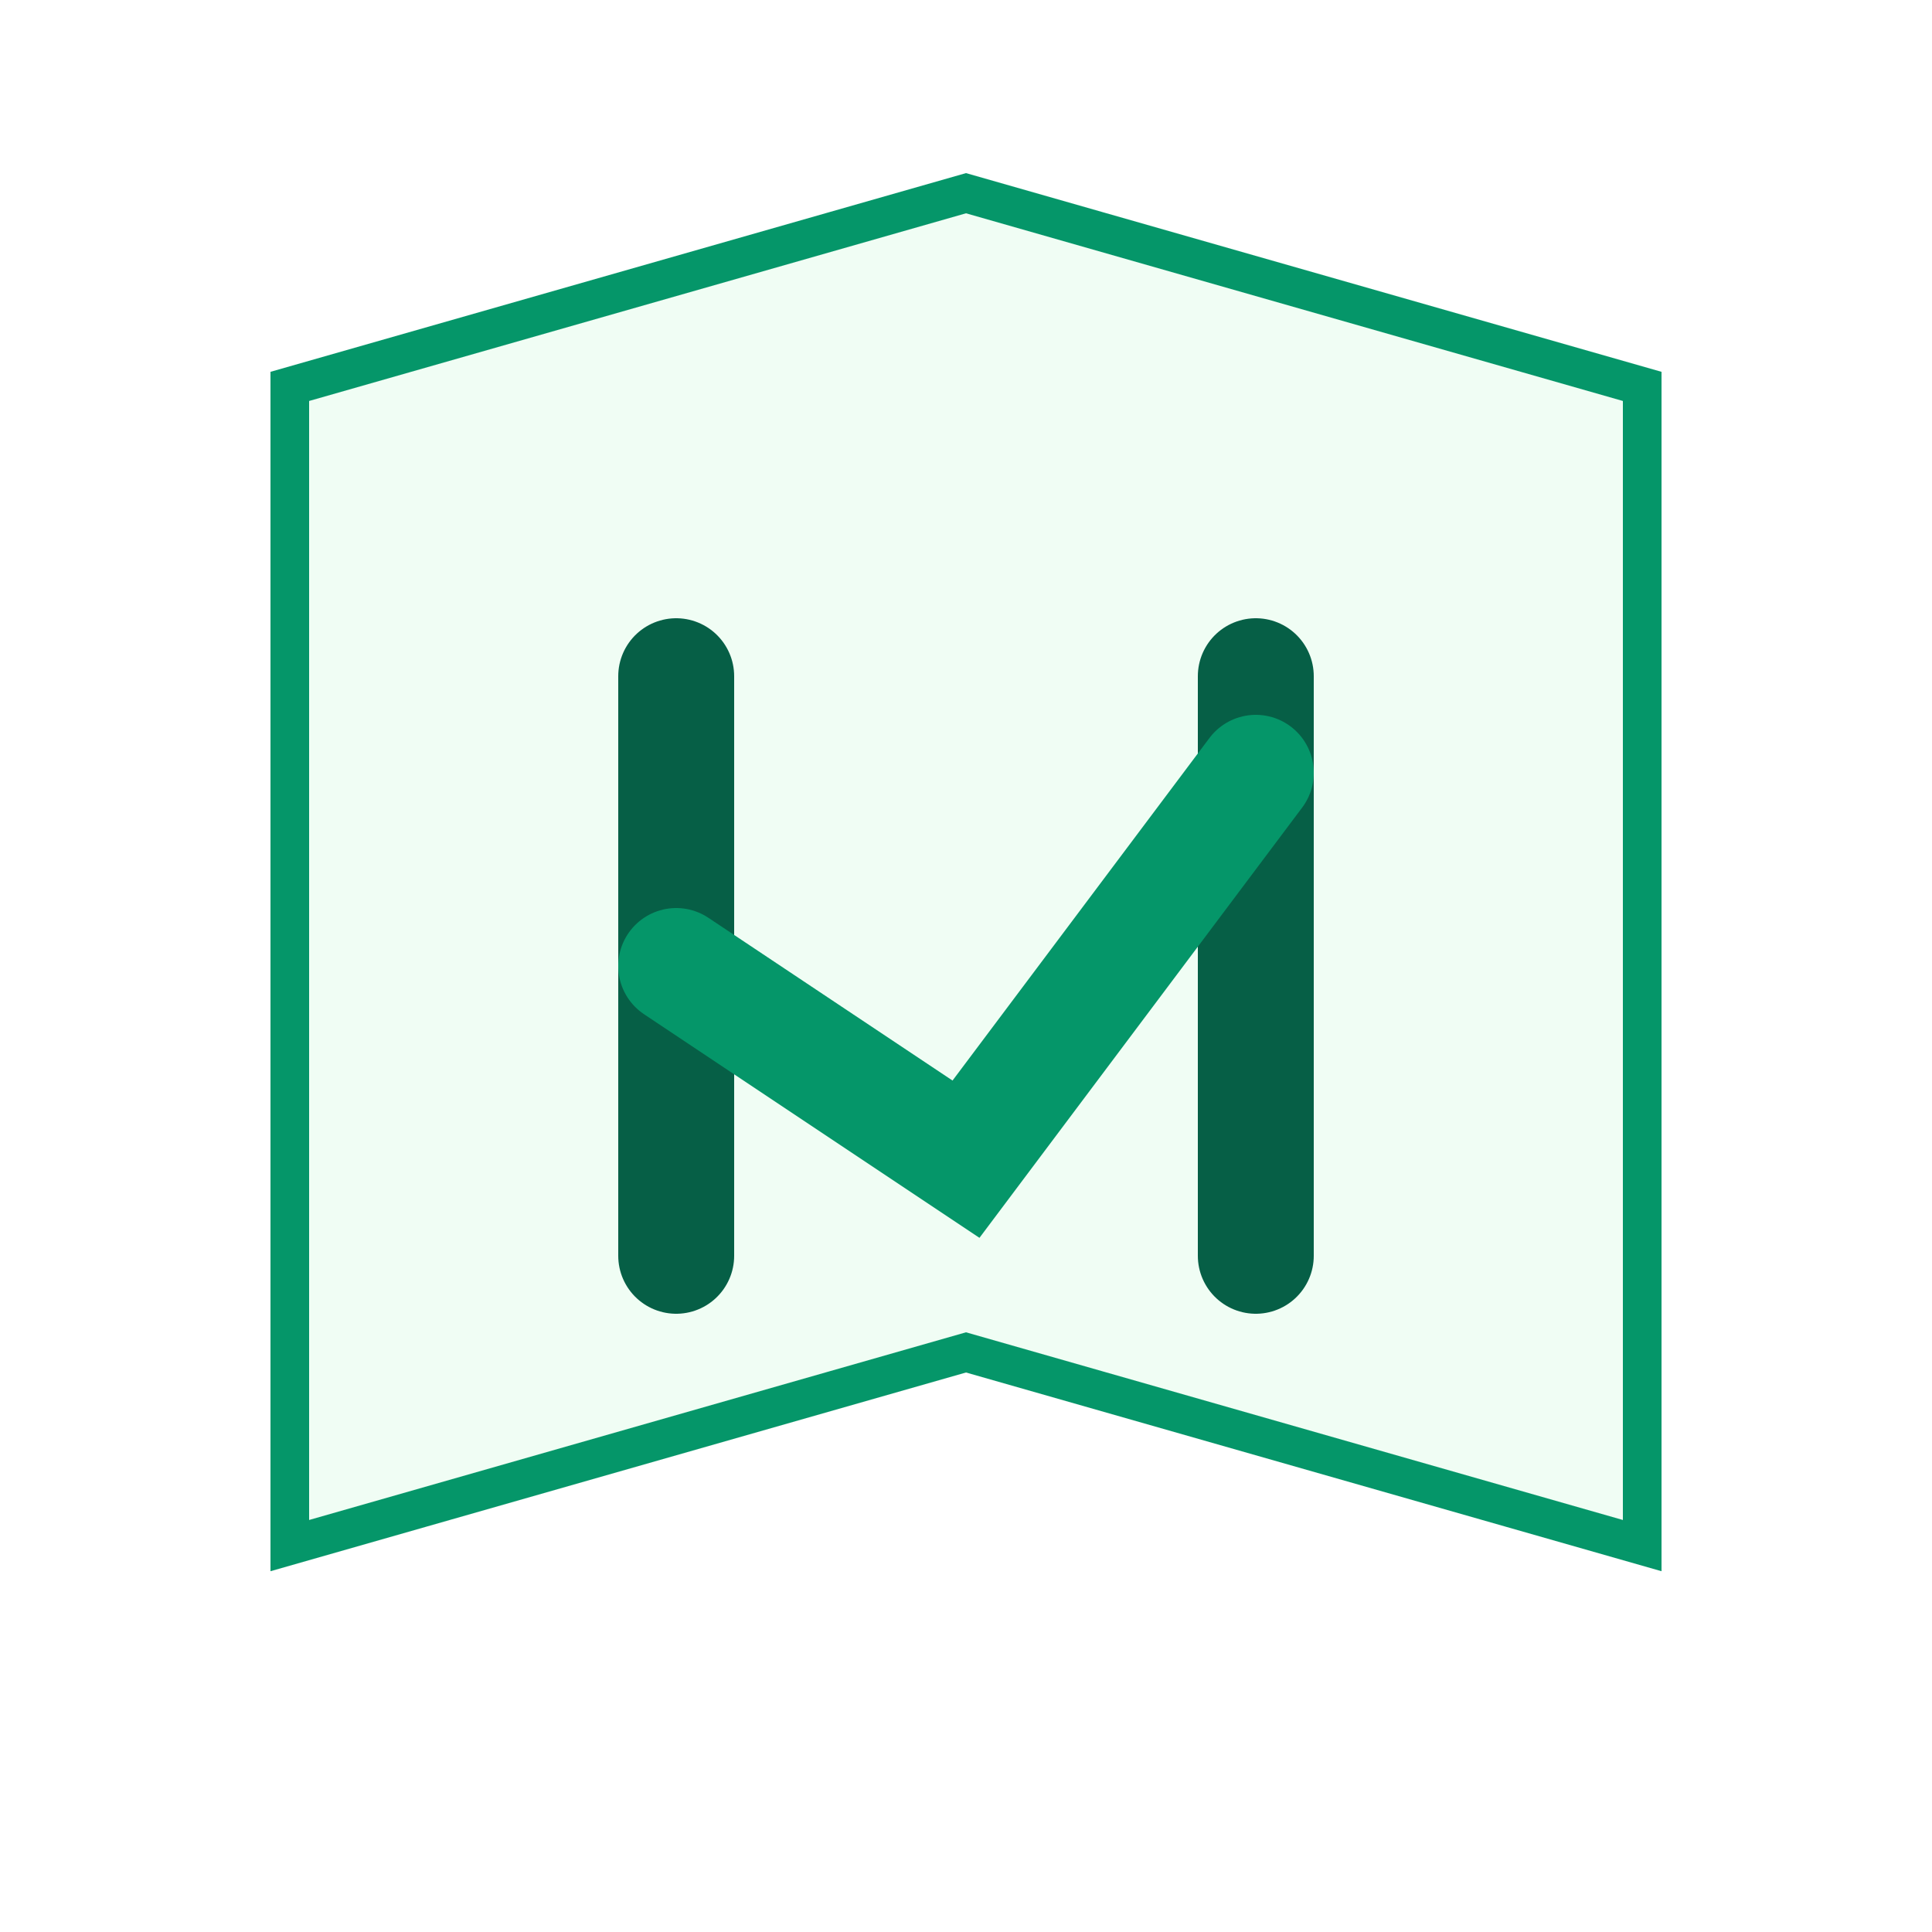
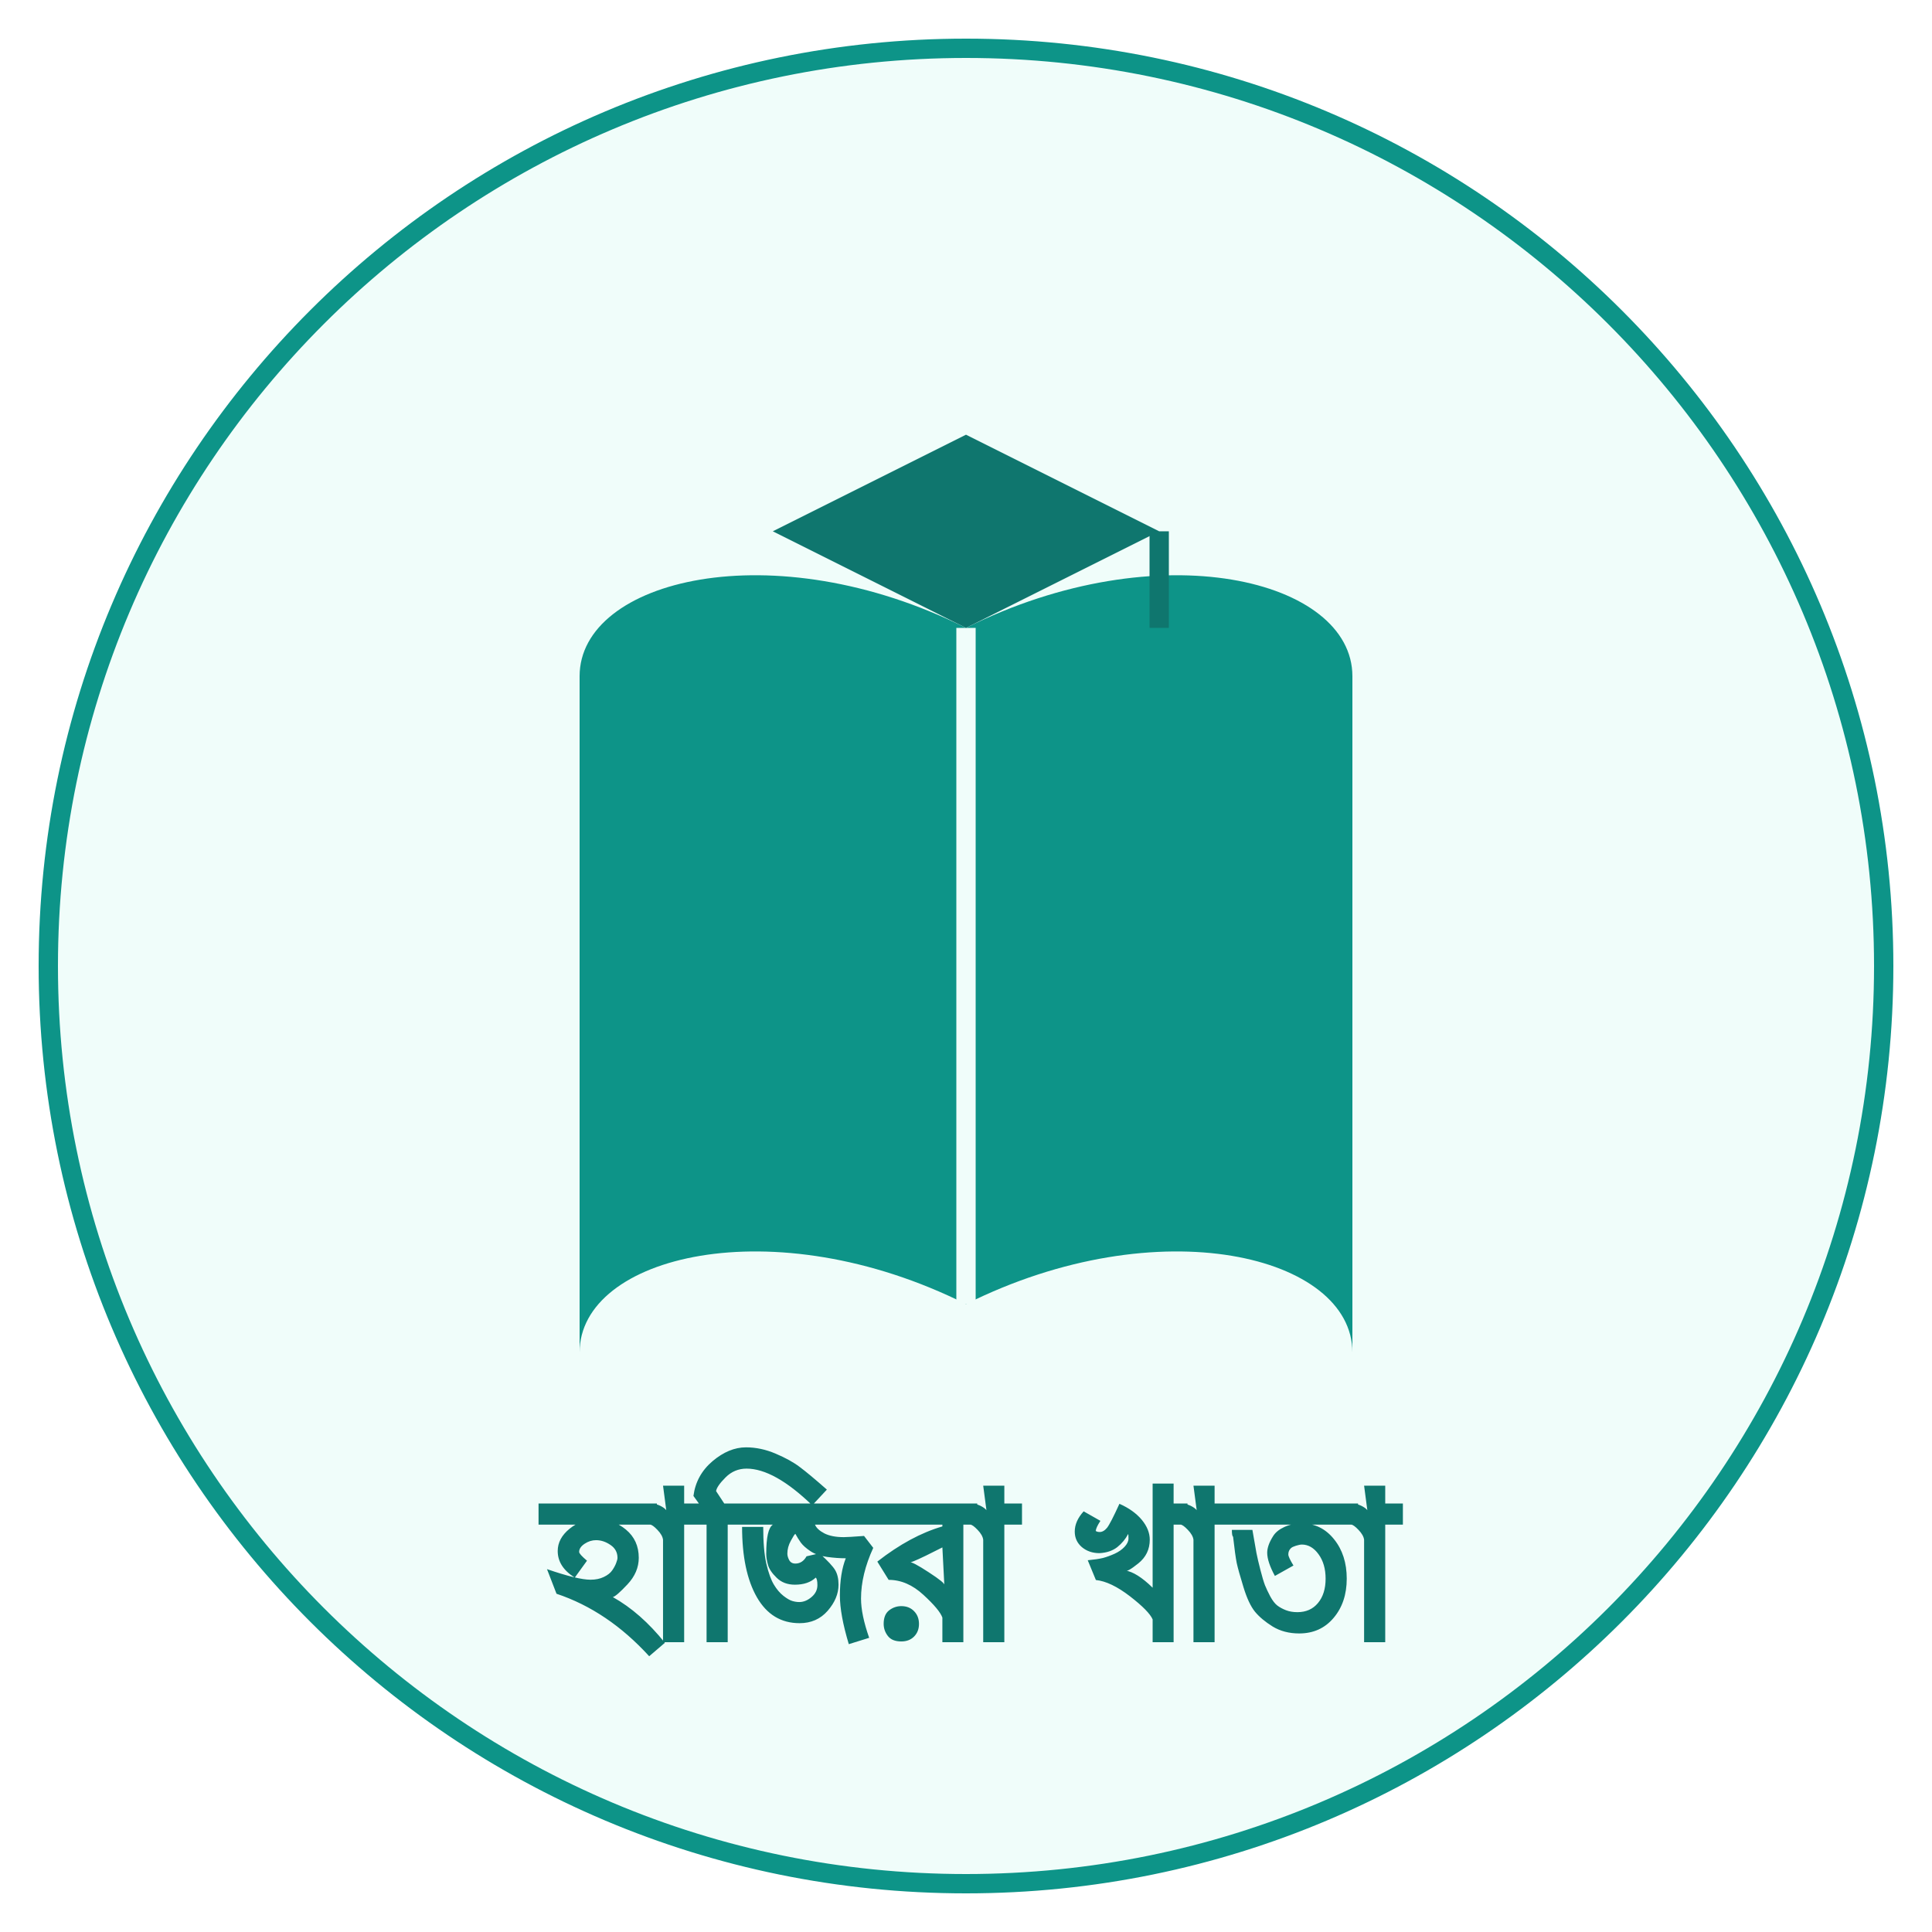
<svg xmlns="http://www.w3.org/2000/svg" width="200" height="200" viewBox="0 0 200 200">
-   <path d="M30 40 L100 20 L170 40 L170 160 L100 140 L30 160 Z" fill="#F0FDF4" stroke="#059669" stroke-width="4" />
-   <path d="M70 70 L70 130 M130 70 L130 130" stroke="#065F46" stroke-width="12" stroke-linecap="round" />
-   <path d="M70 100 L100 120 L130 80" stroke="#059669" stroke-width="12" stroke-linecap="round" fill="none" />
+   <circle cx="100" cy="100" r="95" fill="#f0fdfa" stroke="#0d9488" stroke-width="2" />
+   <path d="M60 70 C60 60 80 55 100 65 C120 55 140 60 140 70 L140 140 C140 130 120 125 100 135 C80 125 60 130 60 140 Z" fill="#0d9488" />
+   <path d="M100 65 L100 135" stroke="#f0fdfa" stroke-width="2" />
+   <path d="M100 45 L120 55 L100 65 L80 55 Z" fill="#0f766e" />
+   <path d="M120 55 L120 65" stroke="#0f766e" stroke-width="2" />
+   <text x="100" y="170" font-family="Arial, sans-serif" font-size="24" font-weight="bold" fill="#0f766e" text-anchor="middle">হাজিরা খাতা</text>
</svg>
